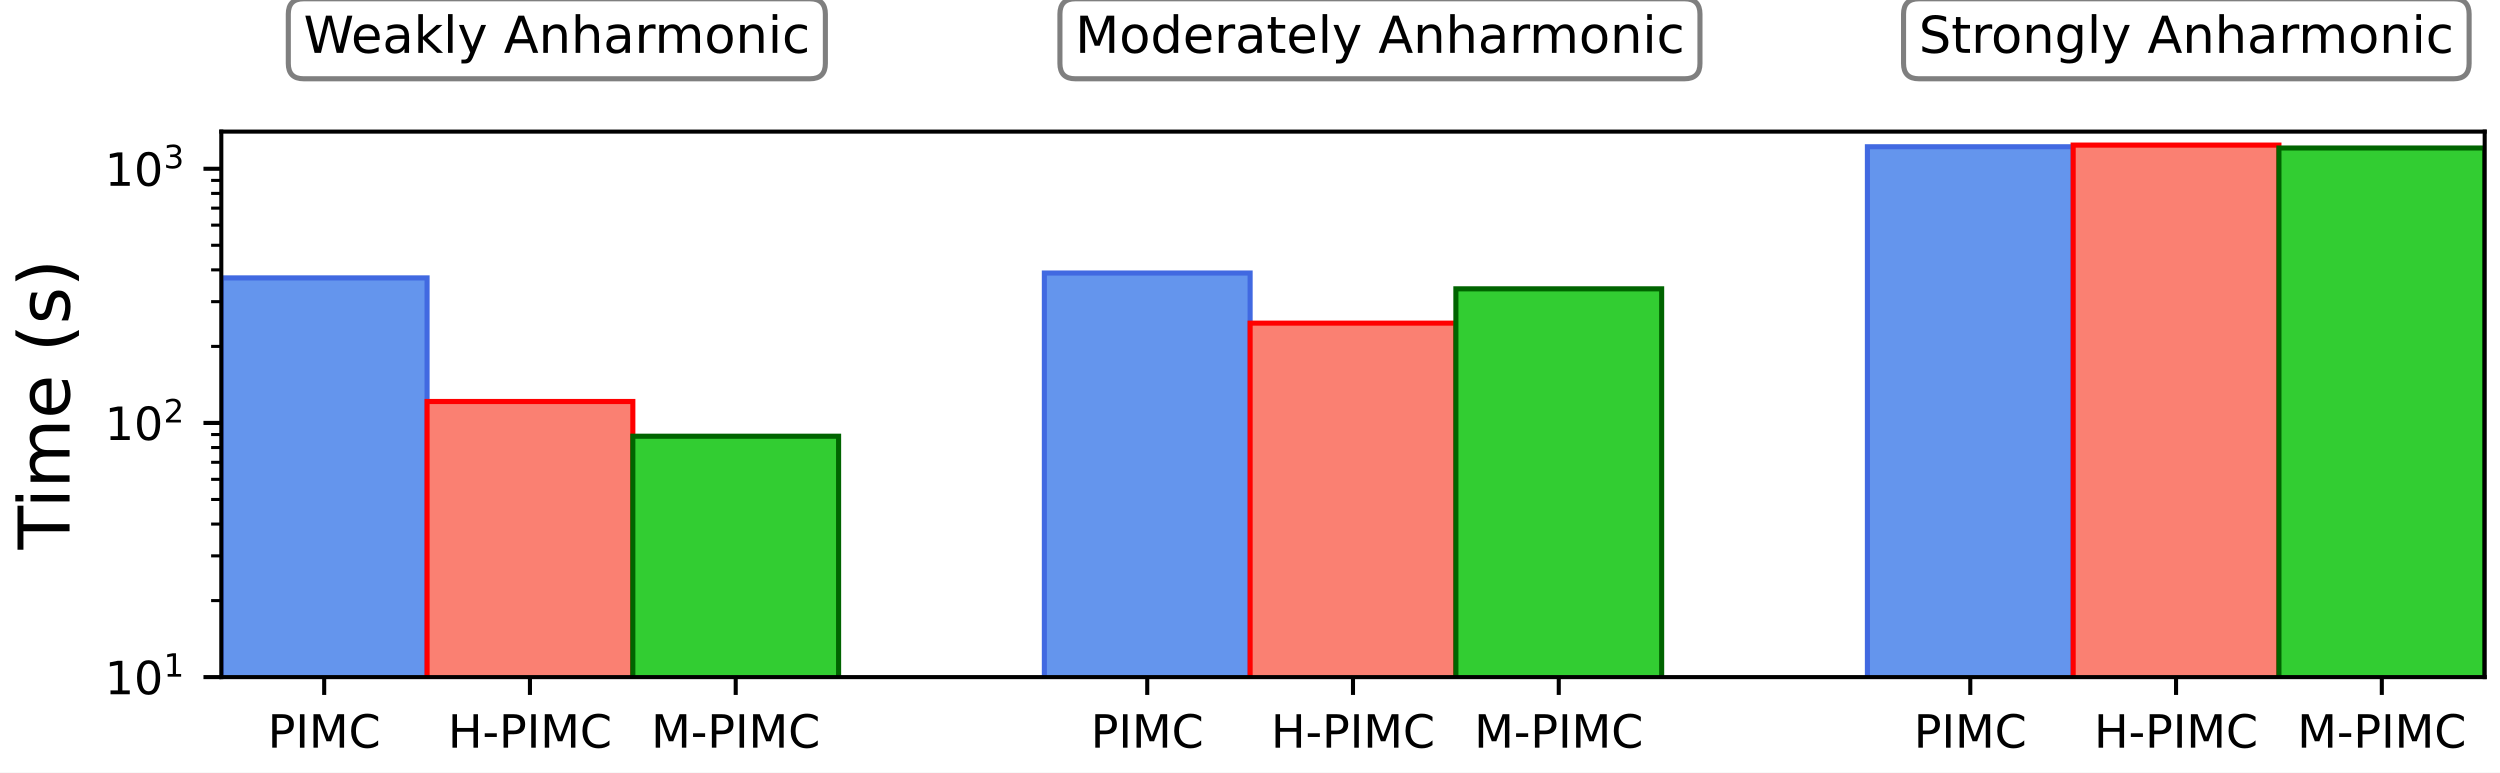
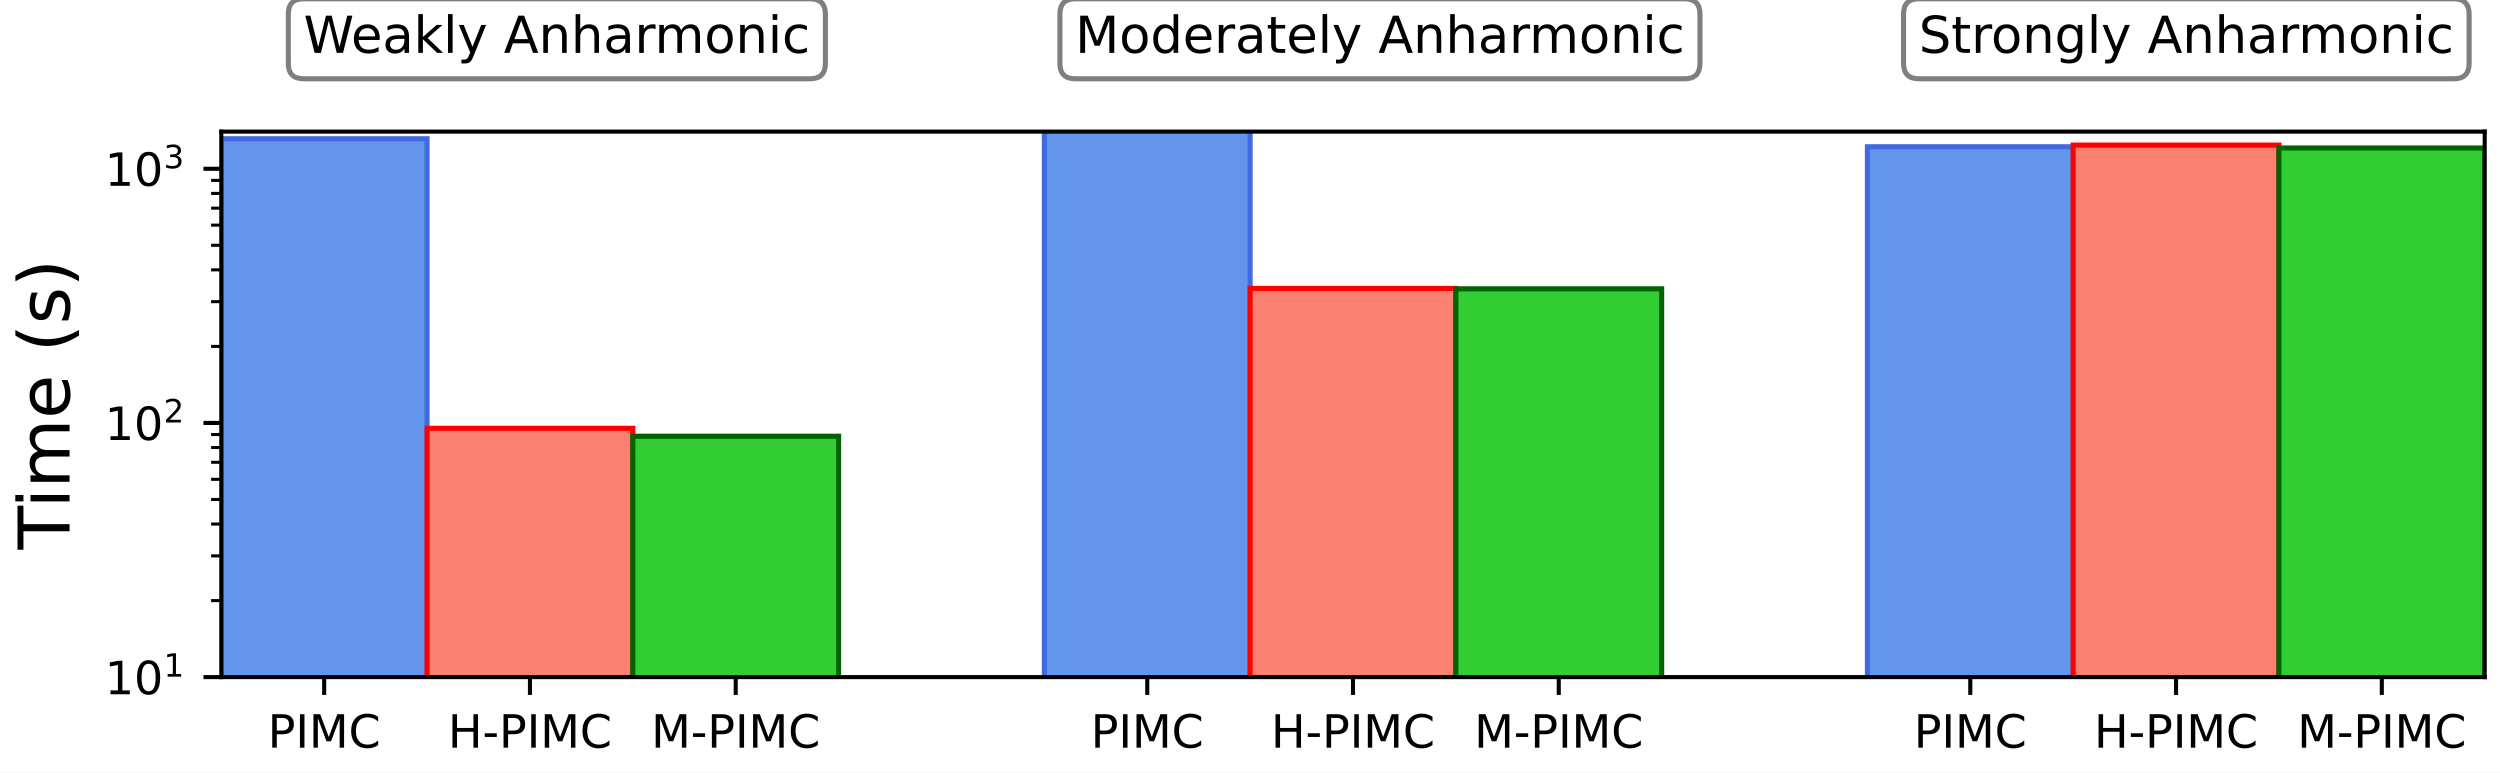
<svg xmlns="http://www.w3.org/2000/svg" xmlns:xlink="http://www.w3.org/1999/xlink" width="490.162pt" height="151.469pt" viewBox="0 0 490.162 151.469" version="1.1">
  <defs>
    <style type="text/css">*{stroke-linejoin: round; stroke-linecap: butt}</style>
  </defs>
  <g id="figure_1">
    <g id="patch_1">
      <path d="M 0 151.469  L 490.162 151.469  L 490.162 0  L 0 0  z " style="fill: #ffffff" />
    </g>
    <g id="axes_1">
      <g id="patch_2">
        <path d="M 43.39 132.758  L 487.161 132.758  L 487.161 25.803  L 43.39 25.803  z " style="fill: #ffffff" />
      </g>
      <g id="patch_3">
-         <path d="M 43.39 50019.058  L 83.733 50019.058  L 83.733 54.489  L 43.39 54.489  z " clip-path="url(#p3f6cc745d4)" style="fill: #6495ed; stroke: #4169e1; stroke-linejoin: miter" />
+         <path d="M 43.39 50019.058  L 83.733 50019.058  L 83.733 27.207  L 43.39 27.207  z " clip-path="url(#p3ab34ebb11)" style="fill: #6495ed; stroke: #4169e1; stroke-linejoin: miter" />
      </g>
      <g id="patch_4">
-         <path d="M 83.733 50019.058  L 124.075 50019.058  L 124.075 78.718  L 83.733 78.718  z " clip-path="url(#p3f6cc745d4)" style="fill: #fa8072; stroke: #ff0000; stroke-linejoin: miter" />
+         <path d="M 83.733 50019.058  L 124.075 50019.058  L 124.075 83.975  L 83.733 83.975  z " clip-path="url(#p3ab34ebb11)" style="fill: #fa8072; stroke: #ff0000; stroke-linejoin: miter" />
      </g>
      <g id="patch_5">
-         <path d="M 124.075 50019.058  L 164.418 50019.058  L 164.418 85.529  L 124.075 85.529  z " clip-path="url(#p3f6cc745d4)" style="fill: #32cd32; stroke: #006400; stroke-linejoin: miter" />
+         <path d="M 124.075 50019.058  L 164.418 50019.058  L 164.418 85.529  L 124.075 85.529  z " clip-path="url(#p3ab34ebb11)" style="fill: #32cd32; stroke: #006400; stroke-linejoin: miter" />
      </g>
      <g id="patch_6">
-         <path d="M 204.761 50019.058  L 245.104 50019.058  L 245.104 53.533  L 204.761 53.533  z " clip-path="url(#p3f6cc745d4)" style="fill: #6495ed; stroke: #4169e1; stroke-linejoin: miter" />
+         <path d="M 204.761 50019.058  L 245.104 50019.058  L 245.104 24.06  L 204.761 24.06  z " clip-path="url(#p3ab34ebb11)" style="fill: #6495ed; stroke: #4169e1; stroke-linejoin: miter" />
      </g>
      <g id="patch_7">
-         <path d="M 245.104 50019.058  L 285.447 50019.058  L 285.447 63.353  L 245.104 63.353  z " clip-path="url(#p3f6cc745d4)" style="fill: #fa8072; stroke: #ff0000; stroke-linejoin: miter" />
+         <path d="M 245.104 50019.058  L 285.447 50019.058  L 285.447 56.549  L 245.104 56.549  z " clip-path="url(#p3ab34ebb11)" style="fill: #fa8072; stroke: #ff0000; stroke-linejoin: miter" />
      </g>
      <g id="patch_8">
-         <path d="M 285.447 50019.058  L 325.79 50019.058  L 325.79 56.63  L 285.447 56.63  z " clip-path="url(#p3f6cc745d4)" style="fill: #32cd32; stroke: #006400; stroke-linejoin: miter" />
+         <path d="M 285.447 50019.058  L 325.79 50019.058  L 325.79 56.63  L 285.447 56.63  z " clip-path="url(#p3ab34ebb11)" style="fill: #32cd32; stroke: #006400; stroke-linejoin: miter" />
      </g>
      <g id="patch_9">
-         <path d="M 366.133 50019.058  L 406.476 50019.058  L 406.476 28.768  L 366.133 28.768  z " clip-path="url(#p3f6cc745d4)" style="fill: #6495ed; stroke: #4169e1; stroke-linejoin: miter" />
+         <path d="M 366.133 50019.058  L 406.476 50019.058  L 406.476 28.768  L 366.133 28.768  z " clip-path="url(#p3ab34ebb11)" style="fill: #6495ed; stroke: #4169e1; stroke-linejoin: miter" />
      </g>
      <g id="patch_10">
-         <path d="M 406.476 50019.058  L 446.818 50019.058  L 446.818 28.447  L 406.476 28.447  z " clip-path="url(#p3f6cc745d4)" style="fill: #fa8072; stroke: #ff0000; stroke-linejoin: miter" />
+         <path d="M 406.476 50019.058  L 446.818 50019.058  L 446.818 28.447  L 406.476 28.447  z " clip-path="url(#p3ab34ebb11)" style="fill: #fa8072; stroke: #ff0000; stroke-linejoin: miter" />
      </g>
      <g id="patch_11">
-         <path d="M 446.818 50019.058  L 487.161 50019.058  L 487.161 29.02  L 446.818 29.02  z " clip-path="url(#p3f6cc745d4)" style="fill: #32cd32; stroke: #006400; stroke-linejoin: miter" />
+         <path d="M 446.818 50019.058  L 487.161 50019.058  L 487.161 29.02  L 446.818 29.02  z " clip-path="url(#p3ab34ebb11)" style="fill: #32cd32; stroke: #006400; stroke-linejoin: miter" />
      </g>
      <g id="matplotlib.axis_1">
        <g id="xtick_1">
          <g id="line2d_1">
            <defs>
-               <path id="m37d2f0ed7e" d="M 0 0  L 0 3.5  " style="stroke: #000000; stroke-width: 0.8" />
+               <path id="m59f33573c9" d="M 0 0  L 0 3.5  " style="stroke: #000000; stroke-width: 0.8" />
            </defs>
            <g>
-               <use xlink:href="#m37d2f0ed7e" x="63.561" y="132.758" style="stroke: #000000; stroke-width: 0.8" />
+               <use xlink:href="#m59f33573c9" x="63.561" y="132.758" style="stroke: #000000; stroke-width: 0.8" />
            </g>
          </g>
          <g id="text_1">
            <g transform="translate(52.49528 146.5966) scale(0.09 -0.09)">
              <defs>
                <path id="DejaVuSans-50" d="M 1259 4147  L 1259 2394  L 2053 2394  Q 2494 2394 2734 2622  Q 2975 2850 2975 3272  Q 2975 3691 2734 3919  Q 2494 4147 2053 4147  L 1259 4147  z M 628 4666  L 2053 4666  Q 2838 4666 3239 4311  Q 3641 3956 3641 3272  Q 3641 2581 3239 2228  Q 2838 1875 2053 1875  L 1259 1875  L 1259 0  L 628 0  L 628 4666  z " transform="scale(0.015625)" />
                <path id="DejaVuSans-49" d="M 628 4666  L 1259 4666  L 1259 0  L 628 0  L 628 4666  z " transform="scale(0.015625)" />
                <path id="DejaVuSans-4d" d="M 628 4666  L 1569 4666  L 2759 1491  L 3956 4666  L 4897 4666  L 4897 0  L 4281 0  L 4281 4097  L 3078 897  L 2444 897  L 1241 4097  L 1241 0  L 628 0  L 628 4666  z " transform="scale(0.015625)" />
                <path id="DejaVuSans-43" d="M 4122 4306  L 4122 3641  Q 3803 3938 3442 4084  Q 3081 4231 2675 4231  Q 1875 4231 1450 3742  Q 1025 3253 1025 2328  Q 1025 1406 1450 917  Q 1875 428 2675 428  Q 3081 428 3442 575  Q 3803 722 4122 1019  L 4122 359  Q 3791 134 3420 21  Q 3050 -91 2638 -91  Q 1578 -91 968 557  Q 359 1206 359 2328  Q 359 3453 968 4101  Q 1578 4750 2638 4750  Q 3056 4750 3426 4639  Q 3797 4528 4122 4306  z " transform="scale(0.015625)" />
              </defs>
              <use xlink:href="#DejaVuSans-50" />
              <use xlink:href="#DejaVuSans-49" transform="translate(60.30273 0)" />
              <use xlink:href="#DejaVuSans-4d" transform="translate(89.79492 0)" />
              <use xlink:href="#DejaVuSans-43" transform="translate(176.0742 0)" />
            </g>
          </g>
        </g>
        <g id="xtick_2">
          <g id="line2d_2">
            <g>
-               <use xlink:href="#m37d2f0ed7e" x="103.904" y="132.758" style="stroke: #000000; stroke-width: 0.8" />
+               <use xlink:href="#m59f33573c9" x="103.904" y="132.758" style="stroke: #000000; stroke-width: 0.8" />
            </g>
          </g>
          <g id="text_2">
            <g transform="translate(87.83051 146.5966) scale(0.09 -0.09)">
              <defs>
                <path id="DejaVuSans-48" d="M 628 4666  L 1259 4666  L 1259 2753  L 3553 2753  L 3553 4666  L 4184 4666  L 4184 0  L 3553 0  L 3553 2222  L 1259 2222  L 1259 0  L 628 0  L 628 4666  z " transform="scale(0.015625)" />
                <path id="DejaVuSans-2d" d="M 313 2009  L 1997 2009  L 1997 1497  L 313 1497  L 313 2009  z " transform="scale(0.015625)" />
              </defs>
              <use xlink:href="#DejaVuSans-48" />
              <use xlink:href="#DejaVuSans-2d" transform="translate(75.19531 0)" />
              <use xlink:href="#DejaVuSans-50" transform="translate(111.2793 0)" />
              <use xlink:href="#DejaVuSans-49" transform="translate(171.582 0)" />
              <use xlink:href="#DejaVuSans-4d" transform="translate(201.0742 0)" />
              <use xlink:href="#DejaVuSans-43" transform="translate(287.3535 0)" />
            </g>
          </g>
        </g>
        <g id="xtick_3">
          <g id="line2d_3">
            <g>
-               <use xlink:href="#m37d2f0ed7e" x="144.247" y="132.758" style="stroke: #000000; stroke-width: 0.8" />
+               <use xlink:href="#m59f33573c9" x="144.247" y="132.758" style="stroke: #000000; stroke-width: 0.8" />
            </g>
          </g>
          <g id="text_3">
            <g transform="translate(127.6749 146.5966) scale(0.09 -0.09)">
              <use xlink:href="#DejaVuSans-4d" />
              <use xlink:href="#DejaVuSans-2d" transform="translate(86.2793 0)" />
              <use xlink:href="#DejaVuSans-50" transform="translate(122.3633 0)" />
              <use xlink:href="#DejaVuSans-49" transform="translate(182.666 0)" />
              <use xlink:href="#DejaVuSans-4d" transform="translate(212.1582 0)" />
              <use xlink:href="#DejaVuSans-43" transform="translate(298.4375 0)" />
            </g>
          </g>
        </g>
        <g id="xtick_4">
          <g id="line2d_4">
            <g>
-               <use xlink:href="#m37d2f0ed7e" x="224.933" y="132.758" style="stroke: #000000; stroke-width: 0.8" />
+               <use xlink:href="#m59f33573c9" x="224.933" y="132.758" style="stroke: #000000; stroke-width: 0.8" />
            </g>
          </g>
          <g id="text_4">
            <g transform="translate(213.8668 146.5966) scale(0.09 -0.09)">
              <use xlink:href="#DejaVuSans-50" />
              <use xlink:href="#DejaVuSans-49" transform="translate(60.30273 0)" />
              <use xlink:href="#DejaVuSans-4d" transform="translate(89.79492 0)" />
              <use xlink:href="#DejaVuSans-43" transform="translate(176.0742 0)" />
            </g>
          </g>
        </g>
        <g id="xtick_5">
          <g id="line2d_5">
            <g>
-               <use xlink:href="#m37d2f0ed7e" x="265.275" y="132.758" style="stroke: #000000; stroke-width: 0.8" />
+               <use xlink:href="#m59f33573c9" x="265.275" y="132.758" style="stroke: #000000; stroke-width: 0.8" />
            </g>
          </g>
          <g id="text_5">
            <g transform="translate(249.2021 146.5966) scale(0.09 -0.09)">
              <use xlink:href="#DejaVuSans-48" />
              <use xlink:href="#DejaVuSans-2d" transform="translate(75.19531 0)" />
              <use xlink:href="#DejaVuSans-50" transform="translate(111.2793 0)" />
              <use xlink:href="#DejaVuSans-49" transform="translate(171.582 0)" />
              <use xlink:href="#DejaVuSans-4d" transform="translate(201.0742 0)" />
              <use xlink:href="#DejaVuSans-43" transform="translate(287.3535 0)" />
            </g>
          </g>
        </g>
        <g id="xtick_6">
          <g id="line2d_6">
            <g>
-               <use xlink:href="#m37d2f0ed7e" x="305.618" y="132.758" style="stroke: #000000; stroke-width: 0.8" />
+               <use xlink:href="#m59f33573c9" x="305.618" y="132.758" style="stroke: #000000; stroke-width: 0.8" />
            </g>
          </g>
          <g id="text_6">
            <g transform="translate(289.0464 146.5966) scale(0.09 -0.09)">
              <use xlink:href="#DejaVuSans-4d" />
              <use xlink:href="#DejaVuSans-2d" transform="translate(86.2793 0)" />
              <use xlink:href="#DejaVuSans-50" transform="translate(122.3633 0)" />
              <use xlink:href="#DejaVuSans-49" transform="translate(182.666 0)" />
              <use xlink:href="#DejaVuSans-4d" transform="translate(212.1582 0)" />
              <use xlink:href="#DejaVuSans-43" transform="translate(298.4375 0)" />
            </g>
          </g>
        </g>
        <g id="xtick_7">
          <g id="line2d_7">
            <g>
-               <use xlink:href="#m37d2f0ed7e" x="386.304" y="132.758" style="stroke: #000000; stroke-width: 0.8" />
+               <use xlink:href="#m59f33573c9" x="386.304" y="132.758" style="stroke: #000000; stroke-width: 0.8" />
            </g>
          </g>
          <g id="text_7">
            <g transform="translate(375.2384 146.5966) scale(0.09 -0.09)">
              <use xlink:href="#DejaVuSans-50" />
              <use xlink:href="#DejaVuSans-49" transform="translate(60.30273 0)" />
              <use xlink:href="#DejaVuSans-4d" transform="translate(89.79492 0)" />
              <use xlink:href="#DejaVuSans-43" transform="translate(176.0742 0)" />
            </g>
          </g>
        </g>
        <g id="xtick_8">
          <g id="line2d_8">
            <g>
-               <use xlink:href="#m37d2f0ed7e" x="426.647" y="132.758" style="stroke: #000000; stroke-width: 0.8" />
+               <use xlink:href="#m59f33573c9" x="426.647" y="132.758" style="stroke: #000000; stroke-width: 0.8" />
            </g>
          </g>
          <g id="text_8">
            <g transform="translate(410.5736 146.5966) scale(0.09 -0.09)">
              <use xlink:href="#DejaVuSans-48" />
              <use xlink:href="#DejaVuSans-2d" transform="translate(75.19531 0)" />
              <use xlink:href="#DejaVuSans-50" transform="translate(111.2793 0)" />
              <use xlink:href="#DejaVuSans-49" transform="translate(171.582 0)" />
              <use xlink:href="#DejaVuSans-4d" transform="translate(201.0742 0)" />
              <use xlink:href="#DejaVuSans-43" transform="translate(287.3535 0)" />
            </g>
          </g>
        </g>
        <g id="xtick_9">
          <g id="line2d_9">
            <g>
-               <use xlink:href="#m37d2f0ed7e" x="466.99" y="132.758" style="stroke: #000000; stroke-width: 0.8" />
+               <use xlink:href="#m59f33573c9" x="466.99" y="132.758" style="stroke: #000000; stroke-width: 0.8" />
            </g>
          </g>
          <g id="text_9">
            <g transform="translate(450.418 146.5966) scale(0.09 -0.09)">
              <use xlink:href="#DejaVuSans-4d" />
              <use xlink:href="#DejaVuSans-2d" transform="translate(86.2793 0)" />
              <use xlink:href="#DejaVuSans-50" transform="translate(122.3633 0)" />
              <use xlink:href="#DejaVuSans-49" transform="translate(182.666 0)" />
              <use xlink:href="#DejaVuSans-4d" transform="translate(212.1582 0)" />
              <use xlink:href="#DejaVuSans-43" transform="translate(298.4375 0)" />
            </g>
          </g>
        </g>
      </g>
      <g id="matplotlib.axis_2">
        <g id="ytick_1">
          <g id="line2d_10">
            <defs>
-               <path id="m9ed643b758" d="M 0 0  L -3.5 0  " style="stroke: #000000; stroke-width: 0.8" />
+               <path id="mee269ff016" d="M 0 0  L -3.5 0  " style="stroke: #000000; stroke-width: 0.8" />
            </defs>
            <g>
-               <use xlink:href="#m9ed643b758" x="43.39" y="132.758" style="stroke: #000000; stroke-width: 0.8" />
+               <use xlink:href="#mee269ff016" x="43.39" y="132.758" style="stroke: #000000; stroke-width: 0.8" />
            </g>
          </g>
          <g id="text_10">
            <g transform="translate(20.54961 136.1773) scale(0.09 -0.09)">
              <defs>
                <path id="DejaVuSans-31" d="M 794 531  L 1825 531  L 1825 4091  L 703 3866  L 703 4441  L 1819 4666  L 2450 4666  L 2450 531  L 3481 531  L 3481 0  L 794 0  L 794 531  z " transform="scale(0.015625)" />
                <path id="DejaVuSans-30" d="M 2034 4250  Q 1547 4250 1301 3770  Q 1056 3291 1056 2328  Q 1056 1369 1301 889  Q 1547 409 2034 409  Q 2525 409 2770 889  Q 3016 1369 3016 2328  Q 3016 3291 2770 3770  Q 2525 4250 2034 4250  z M 2034 4750  Q 2819 4750 3233 4129  Q 3647 3509 3647 2328  Q 3647 1150 3233 529  Q 2819 -91 2034 -91  Q 1250 -91 836 529  Q 422 1150 422 2328  Q 422 3509 836 4129  Q 1250 4750 2034 4750  z " transform="scale(0.015625)" />
              </defs>
              <use xlink:href="#DejaVuSans-31" transform="translate(0 0.684375)" />
              <use xlink:href="#DejaVuSans-30" transform="translate(63.62305 0.684375)" />
              <use xlink:href="#DejaVuSans-31" transform="translate(128.2031 38.96563) scale(0.7)" />
            </g>
          </g>
        </g>
        <g id="ytick_2">
          <g id="line2d_11">
            <g>
-               <use xlink:href="#m9ed643b758" x="43.39" y="82.922" style="stroke: #000000; stroke-width: 0.8" />
+               <use xlink:href="#mee269ff016" x="43.39" y="82.922" style="stroke: #000000; stroke-width: 0.8" />
            </g>
          </g>
          <g id="text_11">
            <g transform="translate(20.54961 86.34084) scale(0.09 -0.09)">
              <defs>
                <path id="DejaVuSans-32" d="M 1228 531  L 3431 531  L 3431 0  L 469 0  L 469 531  Q 828 903 1448 1529  Q 2069 2156 2228 2338  Q 2531 2678 2651 2914  Q 2772 3150 2772 3378  Q 2772 3750 2511 3984  Q 2250 4219 1831 4219  Q 1534 4219 1204 4116  Q 875 4013 500 3803  L 500 4441  Q 881 4594 1212 4672  Q 1544 4750 1819 4750  Q 2544 4750 2975 4387  Q 3406 4025 3406 3419  Q 3406 3131 3298 2873  Q 3191 2616 2906 2266  Q 2828 2175 2409 1742  Q 1991 1309 1228 531  z " transform="scale(0.015625)" />
              </defs>
              <use xlink:href="#DejaVuSans-31" transform="translate(0 0.765625)" />
              <use xlink:href="#DejaVuSans-30" transform="translate(63.62305 0.765625)" />
              <use xlink:href="#DejaVuSans-32" transform="translate(128.2031 39.04688) scale(0.7)" />
            </g>
          </g>
        </g>
        <g id="ytick_3">
          <g id="line2d_12">
            <g>
-               <use xlink:href="#m9ed643b758" x="43.39" y="33.085" style="stroke: #000000; stroke-width: 0.8" />
+               <use xlink:href="#mee269ff016" x="43.39" y="33.085" style="stroke: #000000; stroke-width: 0.8" />
            </g>
          </g>
          <g id="text_12">
            <g transform="translate(20.54961 36.50438) scale(0.09 -0.09)">
              <defs>
                <path id="DejaVuSans-33" d="M 2597 2516  Q 3050 2419 3304 2112  Q 3559 1806 3559 1356  Q 3559 666 3084 287  Q 2609 -91 1734 -91  Q 1441 -91 1130 -33  Q 819 25 488 141  L 488 750  Q 750 597 1062 519  Q 1375 441 1716 441  Q 2309 441 2620 675  Q 2931 909 2931 1356  Q 2931 1769 2642 2001  Q 2353 2234 1838 2234  L 1294 2234  L 1294 2753  L 1863 2753  Q 2328 2753 2575 2939  Q 2822 3125 2822 3475  Q 2822 3834 2567 4026  Q 2313 4219 1838 4219  Q 1578 4219 1281 4162  Q 984 4106 628 3988  L 628 4550  Q 988 4650 1302 4700  Q 1616 4750 1894 4750  Q 2613 4750 3031 4423  Q 3450 4097 3450 3541  Q 3450 3153 3228 2886  Q 3006 2619 2597 2516  z " transform="scale(0.015625)" />
              </defs>
              <use xlink:href="#DejaVuSans-31" transform="translate(0 0.765625)" />
              <use xlink:href="#DejaVuSans-30" transform="translate(63.62305 0.765625)" />
              <use xlink:href="#DejaVuSans-33" transform="translate(128.2031 39.04688) scale(0.7)" />
            </g>
          </g>
        </g>
        <g id="ytick_4">
          <g id="line2d_13">
            <defs>
-               <path id="mf31bcc2cb3" d="M 0 0  L -2 0  " style="stroke: #000000; stroke-width: 0.6" />
+               <path id="md3f705cb26" d="M 0 0  L -2 0  " style="stroke: #000000; stroke-width: 0.6" />
            </defs>
            <g>
-               <use xlink:href="#mf31bcc2cb3" x="43.39" y="117.756" style="stroke: #000000; stroke-width: 0.6" />
+               <use xlink:href="#md3f705cb26" x="43.39" y="117.756" style="stroke: #000000; stroke-width: 0.6" />
            </g>
          </g>
        </g>
        <g id="ytick_5">
          <g id="line2d_14">
            <g>
-               <use xlink:href="#mf31bcc2cb3" x="43.39" y="108.98" style="stroke: #000000; stroke-width: 0.6" />
+               <use xlink:href="#md3f705cb26" x="43.39" y="108.98" style="stroke: #000000; stroke-width: 0.6" />
            </g>
          </g>
        </g>
        <g id="ytick_6">
          <g id="line2d_15">
            <g>
-               <use xlink:href="#mf31bcc2cb3" x="43.39" y="102.753" style="stroke: #000000; stroke-width: 0.6" />
+               <use xlink:href="#md3f705cb26" x="43.39" y="102.753" style="stroke: #000000; stroke-width: 0.6" />
            </g>
          </g>
        </g>
        <g id="ytick_7">
          <g id="line2d_16">
            <g>
-               <use xlink:href="#mf31bcc2cb3" x="43.39" y="97.924" style="stroke: #000000; stroke-width: 0.6" />
+               <use xlink:href="#md3f705cb26" x="43.39" y="97.924" style="stroke: #000000; stroke-width: 0.6" />
            </g>
          </g>
        </g>
        <g id="ytick_8">
          <g id="line2d_17">
            <g>
-               <use xlink:href="#mf31bcc2cb3" x="43.39" y="93.978" style="stroke: #000000; stroke-width: 0.6" />
+               <use xlink:href="#md3f705cb26" x="43.39" y="93.978" style="stroke: #000000; stroke-width: 0.6" />
            </g>
          </g>
        </g>
        <g id="ytick_9">
          <g id="line2d_18">
            <g>
-               <use xlink:href="#mf31bcc2cb3" x="43.39" y="90.641" style="stroke: #000000; stroke-width: 0.6" />
+               <use xlink:href="#md3f705cb26" x="43.39" y="90.641" style="stroke: #000000; stroke-width: 0.6" />
            </g>
          </g>
        </g>
        <g id="ytick_10">
          <g id="line2d_19">
            <g>
-               <use xlink:href="#mf31bcc2cb3" x="43.39" y="87.751" style="stroke: #000000; stroke-width: 0.6" />
+               <use xlink:href="#md3f705cb26" x="43.39" y="87.751" style="stroke: #000000; stroke-width: 0.6" />
            </g>
          </g>
        </g>
        <g id="ytick_11">
          <g id="line2d_20">
            <g>
-               <use xlink:href="#mf31bcc2cb3" x="43.39" y="85.202" style="stroke: #000000; stroke-width: 0.6" />
+               <use xlink:href="#md3f705cb26" x="43.39" y="85.202" style="stroke: #000000; stroke-width: 0.6" />
            </g>
          </g>
        </g>
        <g id="ytick_12">
          <g id="line2d_21">
            <g>
-               <use xlink:href="#mf31bcc2cb3" x="43.39" y="67.919" style="stroke: #000000; stroke-width: 0.6" />
+               <use xlink:href="#md3f705cb26" x="43.39" y="67.919" style="stroke: #000000; stroke-width: 0.6" />
            </g>
          </g>
        </g>
        <g id="ytick_13">
          <g id="line2d_22">
            <g>
-               <use xlink:href="#mf31bcc2cb3" x="43.39" y="59.144" style="stroke: #000000; stroke-width: 0.6" />
+               <use xlink:href="#md3f705cb26" x="43.39" y="59.144" style="stroke: #000000; stroke-width: 0.6" />
            </g>
          </g>
        </g>
        <g id="ytick_14">
          <g id="line2d_23">
            <g>
-               <use xlink:href="#mf31bcc2cb3" x="43.39" y="52.917" style="stroke: #000000; stroke-width: 0.6" />
+               <use xlink:href="#md3f705cb26" x="43.39" y="52.917" style="stroke: #000000; stroke-width: 0.6" />
            </g>
          </g>
        </g>
        <g id="ytick_15">
          <g id="line2d_24">
            <g>
-               <use xlink:href="#mf31bcc2cb3" x="43.39" y="48.087" style="stroke: #000000; stroke-width: 0.6" />
+               <use xlink:href="#md3f705cb26" x="43.39" y="48.087" style="stroke: #000000; stroke-width: 0.6" />
            </g>
          </g>
        </g>
        <g id="ytick_16">
          <g id="line2d_25">
            <g>
-               <use xlink:href="#mf31bcc2cb3" x="43.39" y="44.141" style="stroke: #000000; stroke-width: 0.6" />
+               <use xlink:href="#md3f705cb26" x="43.39" y="44.141" style="stroke: #000000; stroke-width: 0.6" />
            </g>
          </g>
        </g>
        <g id="ytick_17">
          <g id="line2d_26">
            <g>
-               <use xlink:href="#mf31bcc2cb3" x="43.39" y="40.805" style="stroke: #000000; stroke-width: 0.6" />
+               <use xlink:href="#md3f705cb26" x="43.39" y="40.805" style="stroke: #000000; stroke-width: 0.6" />
            </g>
          </g>
        </g>
        <g id="ytick_18">
          <g id="line2d_27">
            <g>
-               <use xlink:href="#mf31bcc2cb3" x="43.39" y="37.915" style="stroke: #000000; stroke-width: 0.6" />
+               <use xlink:href="#md3f705cb26" x="43.39" y="37.915" style="stroke: #000000; stroke-width: 0.6" />
            </g>
          </g>
        </g>
        <g id="ytick_19">
          <g id="line2d_28">
            <g>
-               <use xlink:href="#mf31bcc2cb3" x="43.39" y="35.365" style="stroke: #000000; stroke-width: 0.6" />
+               <use xlink:href="#md3f705cb26" x="43.39" y="35.365" style="stroke: #000000; stroke-width: 0.6" />
            </g>
          </g>
        </g>
        <g id="text_13">
          <g transform="translate(13.63805 107.7408) rotate(-90) scale(0.14 -0.14)">
            <defs>
              <path id="DejaVuSans-54" d="M -19 4666  L 3928 4666  L 3928 4134  L 2272 4134  L 2272 0  L 1638 0  L 1638 4134  L -19 4134  L -19 4666  z " transform="scale(0.015625)" />
              <path id="DejaVuSans-69" d="M 603 3500  L 1178 3500  L 1178 0  L 603 0  L 603 3500  z M 603 4863  L 1178 4863  L 1178 4134  L 603 4134  L 603 4863  z " transform="scale(0.015625)" />
              <path id="DejaVuSans-6d" d="M 3328 2828  Q 3544 3216 3844 3400  Q 4144 3584 4550 3584  Q 5097 3584 5394 3201  Q 5691 2819 5691 2113  L 5691 0  L 5113 0  L 5113 2094  Q 5113 2597 4934 2840  Q 4756 3084 4391 3084  Q 3944 3084 3684 2787  Q 3425 2491 3425 1978  L 3425 0  L 2847 0  L 2847 2094  Q 2847 2600 2669 2842  Q 2491 3084 2119 3084  Q 1678 3084 1418 2786  Q 1159 2488 1159 1978  L 1159 0  L 581 0  L 581 3500  L 1159 3500  L 1159 2956  Q 1356 3278 1631 3431  Q 1906 3584 2284 3584  Q 2666 3584 2933 3390  Q 3200 3197 3328 2828  z " transform="scale(0.015625)" />
              <path id="DejaVuSans-65" d="M 3597 1894  L 3597 1613  L 953 1613  Q 991 1019 1311 708  Q 1631 397 2203 397  Q 2534 397 2845 478  Q 3156 559 3463 722  L 3463 178  Q 3153 47 2828 -22  Q 2503 -91 2169 -91  Q 1331 -91 842 396  Q 353 884 353 1716  Q 353 2575 817 3079  Q 1281 3584 2069 3584  Q 2775 3584 3186 3129  Q 3597 2675 3597 1894  z M 3022 2063  Q 3016 2534 2758 2815  Q 2500 3097 2075 3097  Q 1594 3097 1305 2825  Q 1016 2553 972 2059  L 3022 2063  z " transform="scale(0.015625)" />
              <path id="DejaVuSans-20" transform="scale(0.015625)" />
              <path id="DejaVuSans-28" d="M 1984 4856  Q 1566 4138 1362 3434  Q 1159 2731 1159 2009  Q 1159 1288 1364 580  Q 1569 -128 1984 -844  L 1484 -844  Q 1016 -109 783 600  Q 550 1309 550 2009  Q 550 2706 781 3412  Q 1013 4119 1484 4856  L 1984 4856  z " transform="scale(0.015625)" />
              <path id="DejaVuSans-73" d="M 2834 3397  L 2834 2853  Q 2591 2978 2328 3040  Q 2066 3103 1784 3103  Q 1356 3103 1142 2972  Q 928 2841 928 2578  Q 928 2378 1081 2264  Q 1234 2150 1697 2047  L 1894 2003  Q 2506 1872 2764 1633  Q 3022 1394 3022 966  Q 3022 478 2636 193  Q 2250 -91 1575 -91  Q 1294 -91 989 -36  Q 684 19 347 128  L 347 722  Q 666 556 975 473  Q 1284 391 1588 391  Q 1994 391 2212 530  Q 2431 669 2431 922  Q 2431 1156 2273 1281  Q 2116 1406 1581 1522  L 1381 1569  Q 847 1681 609 1914  Q 372 2147 372 2553  Q 372 3047 722 3315  Q 1072 3584 1716 3584  Q 2034 3584 2315 3537  Q 2597 3491 2834 3397  z " transform="scale(0.015625)" />
              <path id="DejaVuSans-29" d="M 513 4856  L 1013 4856  Q 1481 4119 1714 3412  Q 1947 2706 1947 2009  Q 1947 1309 1714 600  Q 1481 -109 1013 -844  L 513 -844  Q 928 -128 1133 580  Q 1338 1288 1338 2009  Q 1338 2731 1133 3434  Q 928 4138 513 4856  z " transform="scale(0.015625)" />
            </defs>
            <use xlink:href="#DejaVuSans-54" />
            <use xlink:href="#DejaVuSans-69" transform="translate(57.95898 0)" />
            <use xlink:href="#DejaVuSans-6d" transform="translate(85.74219 0)" />
            <use xlink:href="#DejaVuSans-65" transform="translate(183.1543 0)" />
            <use xlink:href="#DejaVuSans-20" transform="translate(244.6777 0)" />
            <use xlink:href="#DejaVuSans-28" transform="translate(276.4648 0)" />
            <use xlink:href="#DejaVuSans-73" transform="translate(315.4785 0)" />
            <use xlink:href="#DejaVuSans-29" transform="translate(367.5781 0)" />
          </g>
        </g>
      </g>
      <g id="patch_12">
        <path d="M 43.39 132.758  L 43.39 25.803  " style="fill: none; stroke: #000000; stroke-width: 0.8; stroke-linejoin: miter; stroke-linecap: square" />
      </g>
      <g id="patch_13">
        <path d="M 487.161 132.758  L 487.161 25.803  " style="fill: none; stroke: #000000; stroke-width: 0.8; stroke-linejoin: miter; stroke-linecap: square" />
      </g>
      <g id="patch_14">
        <path d="M 43.39 132.758  L 487.161 132.758  " style="fill: none; stroke: #000000; stroke-width: 0.8; stroke-linejoin: miter; stroke-linecap: square" />
      </g>
      <g id="patch_15">
        <path d="M 43.39 25.803  L 487.161 25.803  " style="fill: none; stroke: #000000; stroke-width: 0.8; stroke-linejoin: miter; stroke-linecap: square" />
      </g>
      <g id="text_14">
        <g id="patch_16">
          <path d="M 59.527 15.443  L 158.827 15.443  Q 161.827 15.443 161.827 12.443  L 161.827 2.765  Q 161.827 -0.235 158.827 -0.235  L 59.527 -0.235  Q 56.527 -0.235 56.527 2.765  L 56.527 12.443  Q 56.527 15.443 59.527 15.443  z " style="fill: #ffffff; opacity: 0.5; stroke: #000000; stroke-linejoin: miter" />
        </g>
        <g transform="translate(59.52677 10.36304) scale(0.1 -0.1)">
          <defs>
            <path id="DejaVuSans-57" d="M 213 4666  L 850 4666  L 1831 722  L 2809 4666  L 3519 4666  L 4500 722  L 5478 4666  L 6119 4666  L 4947 0  L 4153 0  L 3169 4050  L 2175 0  L 1381 0  L 213 4666  z " transform="scale(0.015625)" />
            <path id="DejaVuSans-61" d="M 2194 1759  Q 1497 1759 1228 1600  Q 959 1441 959 1056  Q 959 750 1161 570  Q 1363 391 1709 391  Q 2188 391 2477 730  Q 2766 1069 2766 1631  L 2766 1759  L 2194 1759  z M 3341 1997  L 3341 0  L 2766 0  L 2766 531  Q 2569 213 2275 61  Q 1981 -91 1556 -91  Q 1019 -91 701 211  Q 384 513 384 1019  Q 384 1609 779 1909  Q 1175 2209 1959 2209  L 2766 2209  L 2766 2266  Q 2766 2663 2505 2880  Q 2244 3097 1772 3097  Q 1472 3097 1187 3025  Q 903 2953 641 2809  L 641 3341  Q 956 3463 1253 3523  Q 1550 3584 1831 3584  Q 2591 3584 2966 3190  Q 3341 2797 3341 1997  z " transform="scale(0.015625)" />
            <path id="DejaVuSans-6b" d="M 581 4863  L 1159 4863  L 1159 1991  L 2875 3500  L 3609 3500  L 1753 1863  L 3688 0  L 2938 0  L 1159 1709  L 1159 0  L 581 0  L 581 4863  z " transform="scale(0.015625)" />
            <path id="DejaVuSans-6c" d="M 603 4863  L 1178 4863  L 1178 0  L 603 0  L 603 4863  z " transform="scale(0.015625)" />
            <path id="DejaVuSans-79" d="M 2059 -325  Q 1816 -950 1584 -1140  Q 1353 -1331 966 -1331  L 506 -1331  L 506 -850  L 844 -850  Q 1081 -850 1212 -737  Q 1344 -625 1503 -206  L 1606 56  L 191 3500  L 800 3500  L 1894 763  L 2988 3500  L 3597 3500  L 2059 -325  z " transform="scale(0.015625)" />
            <path id="DejaVuSans-41" d="M 2188 4044  L 1331 1722  L 3047 1722  L 2188 4044  z M 1831 4666  L 2547 4666  L 4325 0  L 3669 0  L 3244 1197  L 1141 1197  L 716 0  L 50 0  L 1831 4666  z " transform="scale(0.015625)" />
            <path id="DejaVuSans-6e" d="M 3513 2113  L 3513 0  L 2938 0  L 2938 2094  Q 2938 2591 2744 2837  Q 2550 3084 2163 3084  Q 1697 3084 1428 2787  Q 1159 2491 1159 1978  L 1159 0  L 581 0  L 581 3500  L 1159 3500  L 1159 2956  Q 1366 3272 1645 3428  Q 1925 3584 2291 3584  Q 2894 3584 3203 3211  Q 3513 2838 3513 2113  z " transform="scale(0.015625)" />
            <path id="DejaVuSans-68" d="M 3513 2113  L 3513 0  L 2938 0  L 2938 2094  Q 2938 2591 2744 2837  Q 2550 3084 2163 3084  Q 1697 3084 1428 2787  Q 1159 2491 1159 1978  L 1159 0  L 581 0  L 581 4863  L 1159 4863  L 1159 2956  Q 1366 3272 1645 3428  Q 1925 3584 2291 3584  Q 2894 3584 3203 3211  Q 3513 2838 3513 2113  z " transform="scale(0.015625)" />
            <path id="DejaVuSans-72" d="M 2631 2963  Q 2534 3019 2420 3045  Q 2306 3072 2169 3072  Q 1681 3072 1420 2755  Q 1159 2438 1159 1844  L 1159 0  L 581 0  L 581 3500  L 1159 3500  L 1159 2956  Q 1341 3275 1631 3429  Q 1922 3584 2338 3584  Q 2397 3584 2469 3576  Q 2541 3569 2628 3553  L 2631 2963  z " transform="scale(0.015625)" />
            <path id="DejaVuSans-6f" d="M 1959 3097  Q 1497 3097 1228 2736  Q 959 2375 959 1747  Q 959 1119 1226 758  Q 1494 397 1959 397  Q 2419 397 2687 759  Q 2956 1122 2956 1747  Q 2956 2369 2687 2733  Q 2419 3097 1959 3097  z M 1959 3584  Q 2709 3584 3137 3096  Q 3566 2609 3566 1747  Q 3566 888 3137 398  Q 2709 -91 1959 -91  Q 1206 -91 779 398  Q 353 888 353 1747  Q 353 2609 779 3096  Q 1206 3584 1959 3584  z " transform="scale(0.015625)" />
            <path id="DejaVuSans-63" d="M 3122 3366  L 3122 2828  Q 2878 2963 2633 3030  Q 2388 3097 2138 3097  Q 1578 3097 1268 2742  Q 959 2388 959 1747  Q 959 1106 1268 751  Q 1578 397 2138 397  Q 2388 397 2633 464  Q 2878 531 3122 666  L 3122 134  Q 2881 22 2623 -34  Q 2366 -91 2075 -91  Q 1284 -91 818 406  Q 353 903 353 1747  Q 353 2603 823 3093  Q 1294 3584 2113 3584  Q 2378 3584 2631 3529  Q 2884 3475 3122 3366  z " transform="scale(0.015625)" />
          </defs>
          <use xlink:href="#DejaVuSans-57" />
          <use xlink:href="#DejaVuSans-65" transform="translate(93.00195 0)" />
          <use xlink:href="#DejaVuSans-61" transform="translate(154.5254 0)" />
          <use xlink:href="#DejaVuSans-6b" transform="translate(215.8047 0)" />
          <use xlink:href="#DejaVuSans-6c" transform="translate(273.7148 0)" />
          <use xlink:href="#DejaVuSans-79" transform="translate(301.498 0)" />
          <use xlink:href="#DejaVuSans-20" transform="translate(360.6777 0)" />
          <use xlink:href="#DejaVuSans-41" transform="translate(392.4648 0)" />
          <use xlink:href="#DejaVuSans-6e" transform="translate(460.873 0)" />
          <use xlink:href="#DejaVuSans-68" transform="translate(524.252 0)" />
          <use xlink:href="#DejaVuSans-61" transform="translate(587.6309 0)" />
          <use xlink:href="#DejaVuSans-72" transform="translate(648.9102 0)" />
          <use xlink:href="#DejaVuSans-6d" transform="translate(688.2734 0)" />
          <use xlink:href="#DejaVuSans-6f" transform="translate(785.6855 0)" />
          <use xlink:href="#DejaVuSans-6e" transform="translate(846.8672 0)" />
          <use xlink:href="#DejaVuSans-69" transform="translate(910.2461 0)" />
          <use xlink:href="#DejaVuSans-63" transform="translate(938.0293 0)" />
        </g>
      </g>
      <g id="text_15">
        <g id="patch_17">
          <path d="M 210.813 15.443  L 330.302 15.443  Q 333.302 15.443 333.302 12.443  L 333.302 2.765  Q 333.302 -0.235 330.302 -0.235  L 210.813 -0.235  Q 207.813 -0.235 207.813 2.765  L 207.813 12.443  Q 207.813 15.443 210.813 15.443  z " style="fill: #ffffff; opacity: 0.5; stroke: #000000; stroke-linejoin: miter" />
        </g>
        <g transform="translate(210.8126 10.36304) scale(0.1 -0.1)">
          <defs>
            <path id="DejaVuSans-64" d="M 2906 2969  L 2906 4863  L 3481 4863  L 3481 0  L 2906 0  L 2906 525  Q 2725 213 2448 61  Q 2172 -91 1784 -91  Q 1150 -91 751 415  Q 353 922 353 1747  Q 353 2572 751 3078  Q 1150 3584 1784 3584  Q 2172 3584 2448 3432  Q 2725 3281 2906 2969  z M 947 1747  Q 947 1113 1208 752  Q 1469 391 1925 391  Q 2381 391 2643 752  Q 2906 1113 2906 1747  Q 2906 2381 2643 2742  Q 2381 3103 1925 3103  Q 1469 3103 1208 2742  Q 947 2381 947 1747  z " transform="scale(0.015625)" />
            <path id="DejaVuSans-74" d="M 1172 4494  L 1172 3500  L 2356 3500  L 2356 3053  L 1172 3053  L 1172 1153  Q 1172 725 1289 603  Q 1406 481 1766 481  L 2356 481  L 2356 0  L 1766 0  Q 1100 0 847 248  Q 594 497 594 1153  L 594 3053  L 172 3053  L 172 3500  L 594 3500  L 594 4494  L 1172 4494  z " transform="scale(0.015625)" />
          </defs>
          <use xlink:href="#DejaVuSans-4d" />
          <use xlink:href="#DejaVuSans-6f" transform="translate(86.2793 0)" />
          <use xlink:href="#DejaVuSans-64" transform="translate(147.4609 0)" />
          <use xlink:href="#DejaVuSans-65" transform="translate(210.9375 0)" />
          <use xlink:href="#DejaVuSans-72" transform="translate(272.4609 0)" />
          <use xlink:href="#DejaVuSans-61" transform="translate(313.5742 0)" />
          <use xlink:href="#DejaVuSans-74" transform="translate(374.8535 0)" />
          <use xlink:href="#DejaVuSans-65" transform="translate(414.0625 0)" />
          <use xlink:href="#DejaVuSans-6c" transform="translate(475.5859 0)" />
          <use xlink:href="#DejaVuSans-79" transform="translate(503.3691 0)" />
          <use xlink:href="#DejaVuSans-20" transform="translate(562.5488 0)" />
          <use xlink:href="#DejaVuSans-41" transform="translate(594.3359 0)" />
          <use xlink:href="#DejaVuSans-6e" transform="translate(662.7441 0)" />
          <use xlink:href="#DejaVuSans-68" transform="translate(726.123 0)" />
          <use xlink:href="#DejaVuSans-61" transform="translate(789.502 0)" />
          <use xlink:href="#DejaVuSans-72" transform="translate(850.7812 0)" />
          <use xlink:href="#DejaVuSans-6d" transform="translate(890.1445 0)" />
          <use xlink:href="#DejaVuSans-6f" transform="translate(987.5566 0)" />
          <use xlink:href="#DejaVuSans-6e" transform="translate(1048.738 0)" />
          <use xlink:href="#DejaVuSans-69" transform="translate(1112.117 0)" />
          <use xlink:href="#DejaVuSans-63" transform="translate(1139.9 0)" />
        </g>
      </g>
      <g id="text_16">
        <g id="patch_18">
          <path d="M 376.218 15.443  L 481.106 15.443  Q 484.106 15.443 484.106 12.443  L 484.106 2.765  Q 484.106 -0.235 481.106 -0.235  L 376.218 -0.235  Q 373.218 -0.235 373.218 2.765  L 373.218 12.443  Q 373.218 15.443 376.218 15.443  z " style="fill: #ffffff; opacity: 0.5; stroke: #000000; stroke-linejoin: miter" />
        </g>
        <g transform="translate(376.2184 10.36304) scale(0.1 -0.1)">
          <defs>
            <path id="DejaVuSans-53" d="M 3425 4513  L 3425 3897  Q 3066 4069 2747 4153  Q 2428 4238 2131 4238  Q 1616 4238 1336 4038  Q 1056 3838 1056 3469  Q 1056 3159 1242 3001  Q 1428 2844 1947 2747  L 2328 2669  Q 3034 2534 3370 2195  Q 3706 1856 3706 1288  Q 3706 609 3251 259  Q 2797 -91 1919 -91  Q 1588 -91 1214 -16  Q 841 59 441 206  L 441 856  Q 825 641 1194 531  Q 1563 422 1919 422  Q 2459 422 2753 634  Q 3047 847 3047 1241  Q 3047 1584 2836 1778  Q 2625 1972 2144 2069  L 1759 2144  Q 1053 2284 737 2584  Q 422 2884 422 3419  Q 422 4038 858 4394  Q 1294 4750 2059 4750  Q 2388 4750 2728 4690  Q 3069 4631 3425 4513  z " transform="scale(0.015625)" />
            <path id="DejaVuSans-67" d="M 2906 1791  Q 2906 2416 2648 2759  Q 2391 3103 1925 3103  Q 1463 3103 1205 2759  Q 947 2416 947 1791  Q 947 1169 1205 825  Q 1463 481 1925 481  Q 2391 481 2648 825  Q 2906 1169 2906 1791  z M 3481 434  Q 3481 -459 3084 -895  Q 2688 -1331 1869 -1331  Q 1566 -1331 1297 -1286  Q 1028 -1241 775 -1147  L 775 -588  Q 1028 -725 1275 -790  Q 1522 -856 1778 -856  Q 2344 -856 2625 -561  Q 2906 -266 2906 331  L 2906 616  Q 2728 306 2450 153  Q 2172 0 1784 0  Q 1141 0 747 490  Q 353 981 353 1791  Q 353 2603 747 3093  Q 1141 3584 1784 3584  Q 2172 3584 2450 3431  Q 2728 3278 2906 2969  L 2906 3500  L 3481 3500  L 3481 434  z " transform="scale(0.015625)" />
          </defs>
          <use xlink:href="#DejaVuSans-53" />
          <use xlink:href="#DejaVuSans-74" transform="translate(63.47656 0)" />
          <use xlink:href="#DejaVuSans-72" transform="translate(102.6855 0)" />
          <use xlink:href="#DejaVuSans-6f" transform="translate(141.5488 0)" />
          <use xlink:href="#DejaVuSans-6e" transform="translate(202.7305 0)" />
          <use xlink:href="#DejaVuSans-67" transform="translate(266.1094 0)" />
          <use xlink:href="#DejaVuSans-6c" transform="translate(329.5859 0)" />
          <use xlink:href="#DejaVuSans-79" transform="translate(357.3691 0)" />
          <use xlink:href="#DejaVuSans-20" transform="translate(416.5488 0)" />
          <use xlink:href="#DejaVuSans-41" transform="translate(448.3359 0)" />
          <use xlink:href="#DejaVuSans-6e" transform="translate(516.7441 0)" />
          <use xlink:href="#DejaVuSans-68" transform="translate(580.123 0)" />
          <use xlink:href="#DejaVuSans-61" transform="translate(643.502 0)" />
          <use xlink:href="#DejaVuSans-72" transform="translate(704.7812 0)" />
          <use xlink:href="#DejaVuSans-6d" transform="translate(744.1445 0)" />
          <use xlink:href="#DejaVuSans-6f" transform="translate(841.5566 0)" />
          <use xlink:href="#DejaVuSans-6e" transform="translate(902.7383 0)" />
          <use xlink:href="#DejaVuSans-69" transform="translate(966.1172 0)" />
          <use xlink:href="#DejaVuSans-63" transform="translate(993.9004 0)" />
        </g>
      </g>
    </g>
  </g>
  <defs>
-     <clipPath id="p3f6cc745d4">
+     <clipPath id="p3ab34ebb11">
      <rect x="43.39" y="25.803" width="443.772" height="106.955" />
    </clipPath>
  </defs>
</svg>
